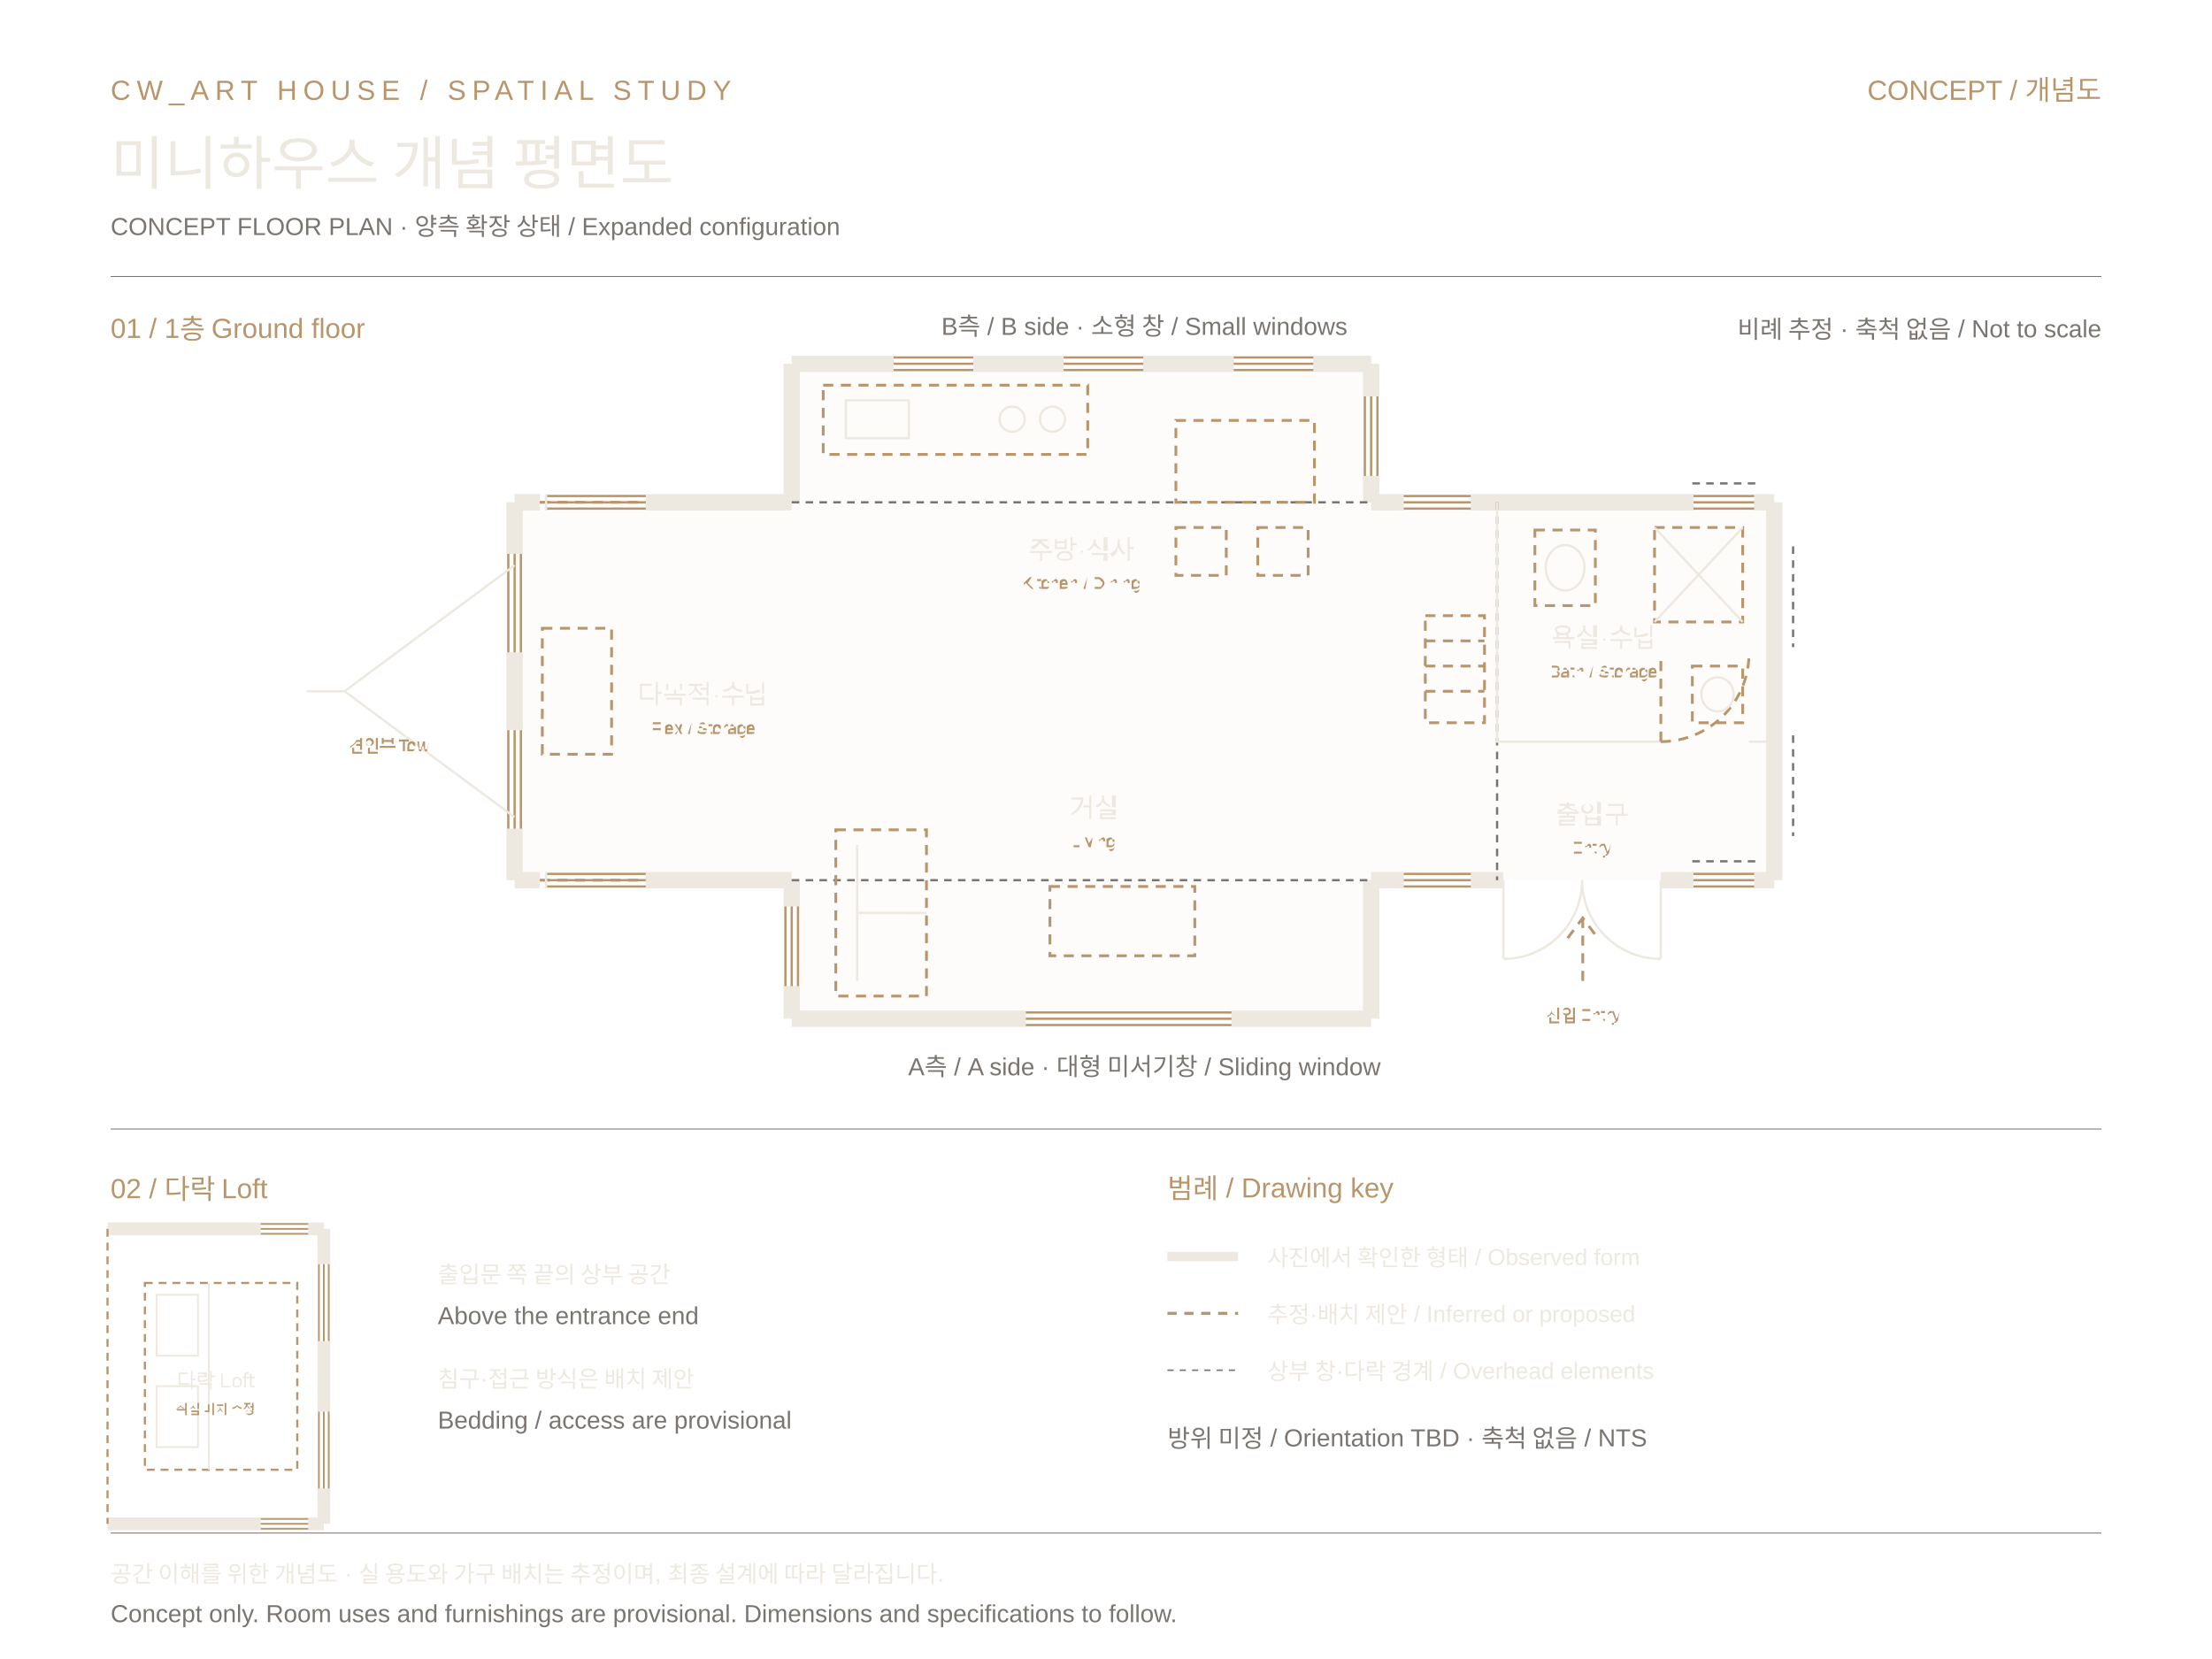
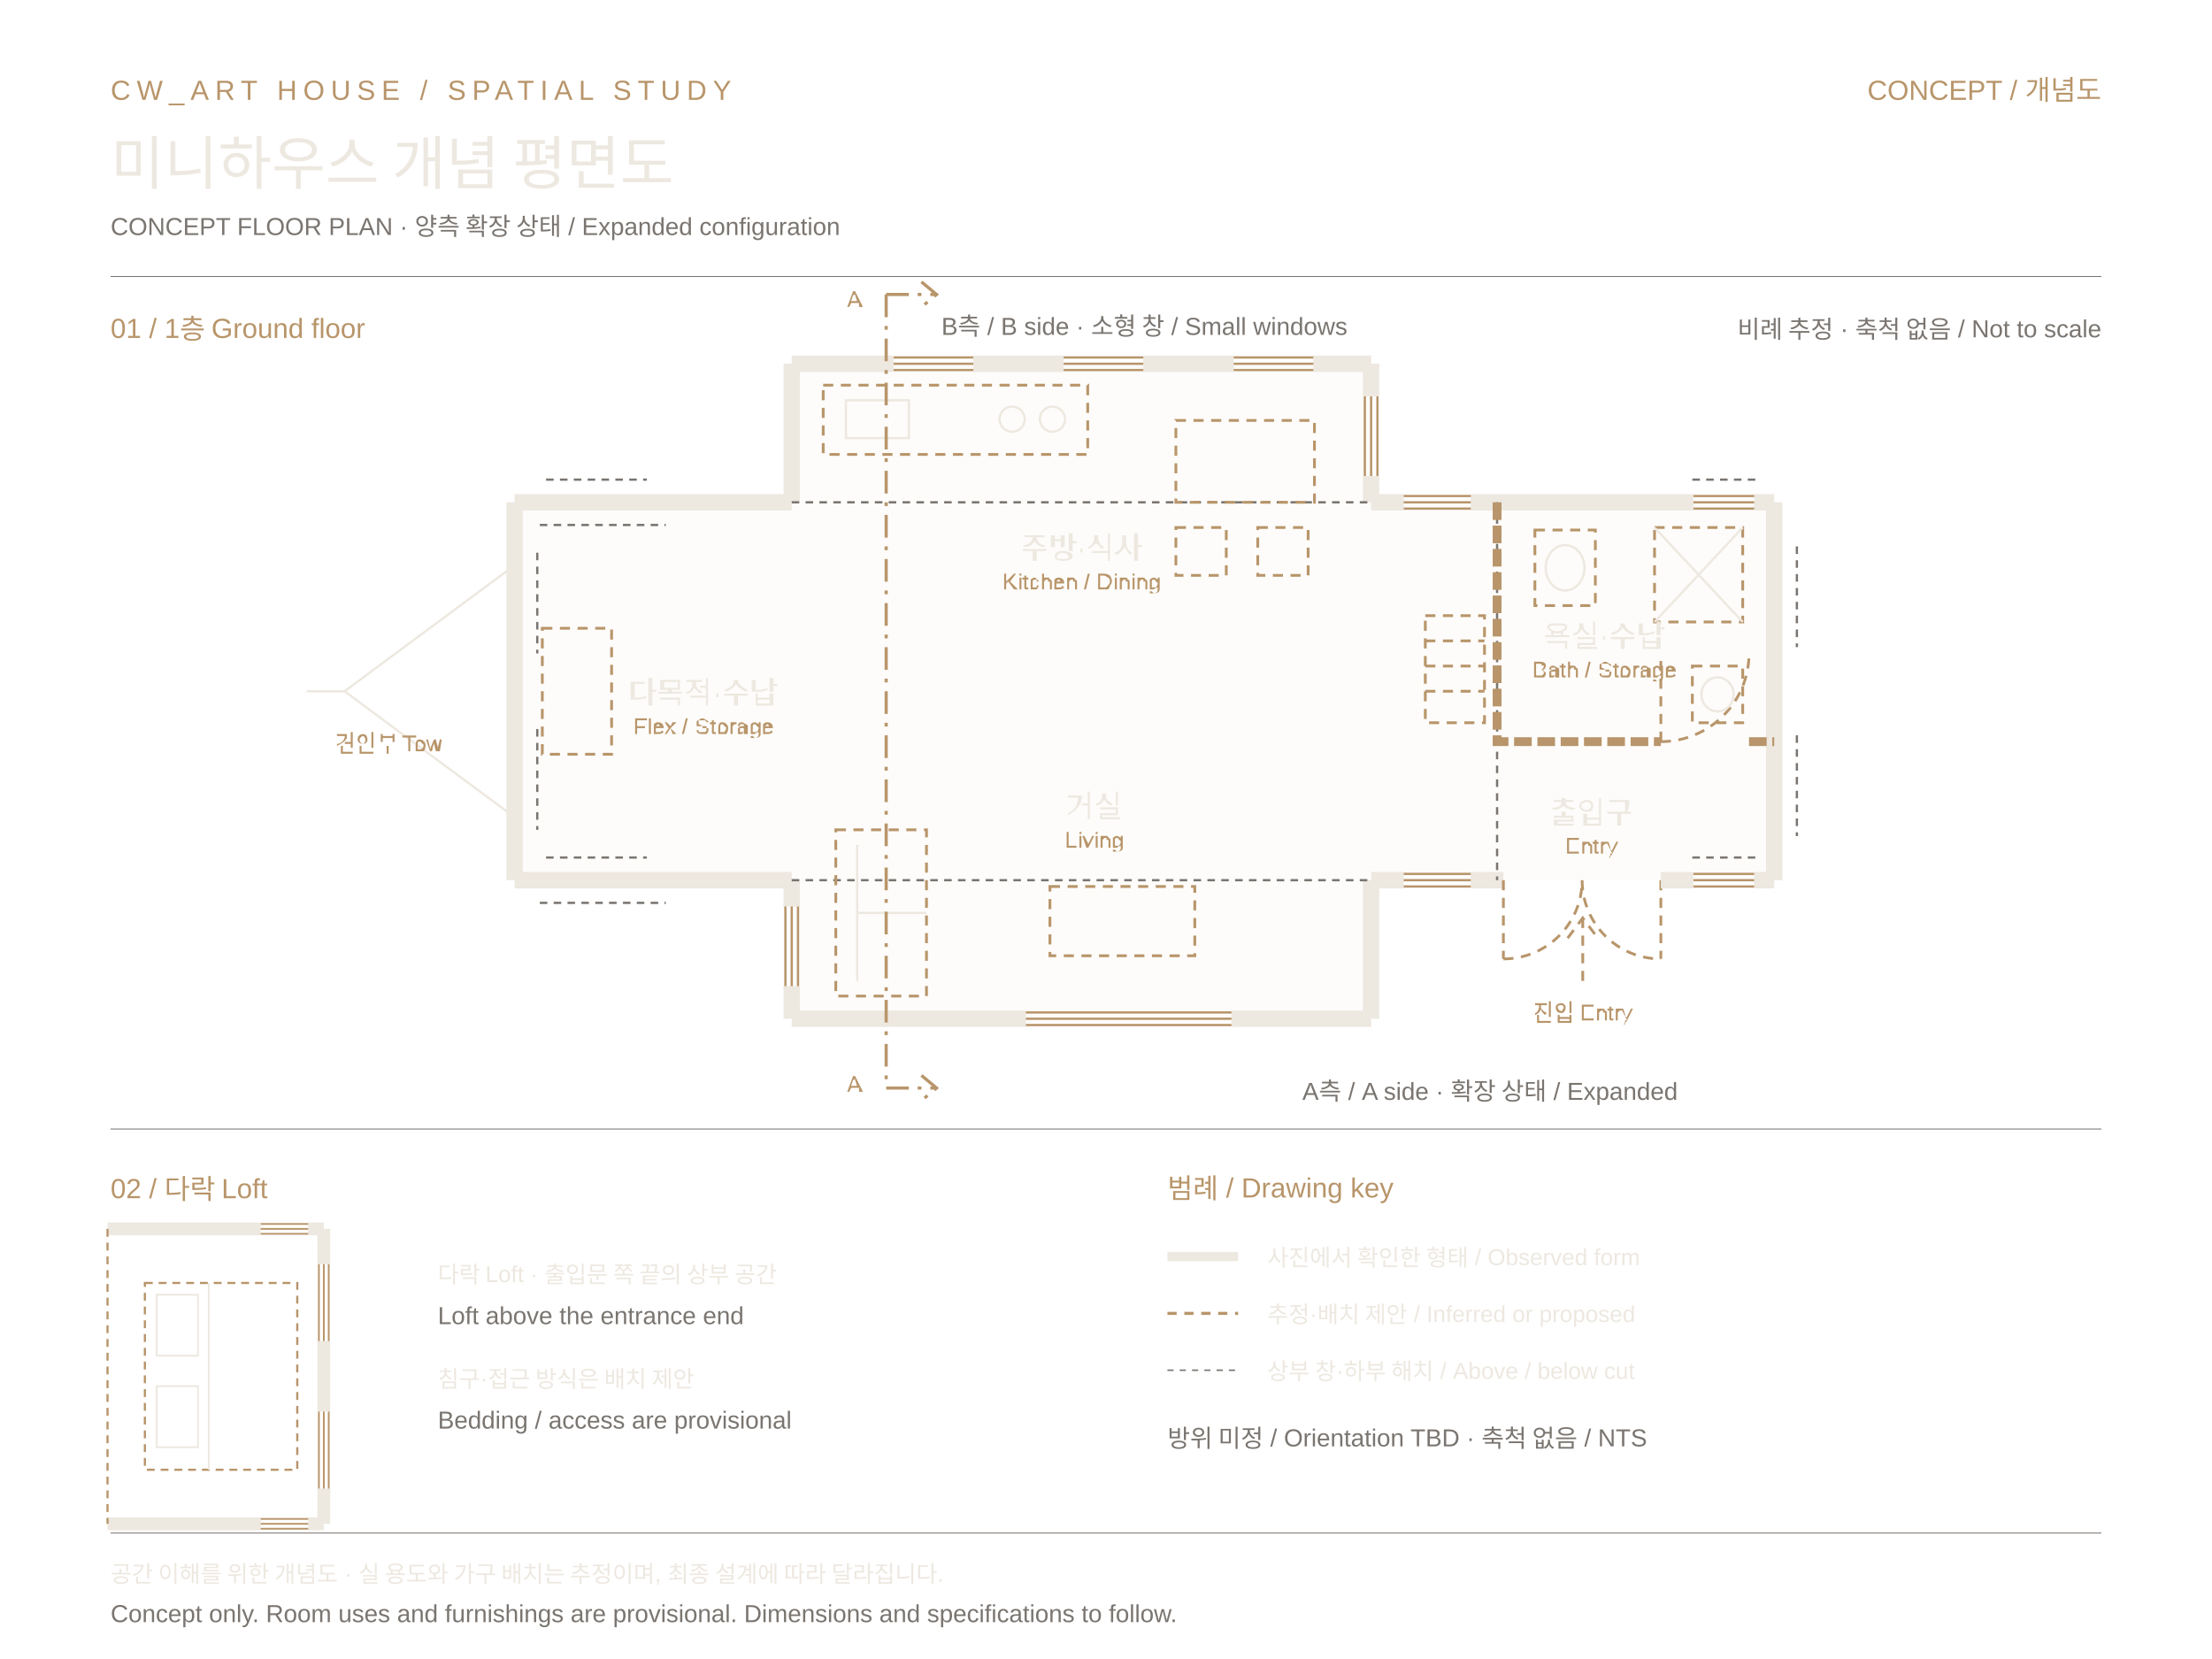
<svg xmlns="http://www.w3.org/2000/svg" viewBox="0 0 1440 1080" role="img" aria-labelledby="title desc">
  <defs>
    <pattern id="hatch" width=".12" height=".12" patternUnits="userSpaceOnUse" patternTransform="rotate(45)">
      <path d="M0 0V.12" stroke="#b8956a" stroke-width=".02" />
    </pattern>
  </defs>
  <style>
text{font-family:Arial,'Malgun Gothic',sans-serif;fill:#ede8e0}
.wall{fill:#ede8e0;stroke:none}.fine{fill:none;stroke:#ede8e0;stroke-width:.018}.window{fill:none;stroke:#b8956a;stroke-width:.018}
.guess{fill:none;stroke:#b8956a;stroke-width:.022;stroke-dasharray:.08 .06}.overhead{fill:none;stroke:#7a7570;stroke-width:.018;stroke-dasharray:.06 .05}
- .room{font-size:.21px;text-anchor:middle}.english{font-size:.135px;text-anchor:middle;fill:#b8956a}
+ .room{font-size:.24px;text-anchor:middle}.english{font-size:.18px;text-anchor:middle;fill:#b8956a}#room-loft .english{font-size:.23px}
.room-hit{fill:#b8956a;fill-opacity:0;stroke:none}g[id^="room-"]:hover .room-hit{fill-opacity:.12}
.meta{font-size:16px;fill:#7a7570}.sub{font-size:18px;fill:#b8956a}.small{font-size:15px;fill:#ede8e0}
</style>
  <text x="72" y="65" class="sub" letter-spacing="4">CW_ART HOUSE / SPATIAL STUDY</text>
  <text x="72" y="120" font-size="38">미니하우스 개념 평면도</text>
  <text x="72" y="153" class="meta">CONCEPT FLOOR PLAN · 양측 확장 상태 / Expanded configuration</text>
  <text x="1368" y="65" class="sub" text-anchor="end">CONCEPT / 개념도</text>
  <path d="M72 180H1368" stroke="#7a7570" stroke-width=".6" />
  <text x="72" y="220" class="sub">01 / 1층 Ground floor</text>
  <text x="1368" y="220" class="meta" text-anchor="end">비례 추정 · 축척 없음 / Not to scale</text>
  <g transform="translate(745 450) scale(82)">
    <path d="M-5 -1.5H-2.8V-2.6H1.8V-1.5H5V1.5H1.8V2.6H-2.8V1.5H-5Z" fill="#b8956a" fill-opacity=".035" />
    <g id="wall-tow-end" transform="translate(-5 0) rotate(90)">
-       <rect class="wall" x="-1.5" y="-0.065" width="0.4" height="0.13" />
-       <path class="window" d="M-1.1 -0.05L-0.3 -0.05" />
-       <path class="window" d="M-1.1 0L-0.3 0" />
-       <path class="window" d="M-1.1 0.05L-0.3 0.05" />
-       <path class="fine" d="M-1.1 -0.065L-1.1 0.065" />
-       <path class="fine" d="M-0.3 -0.065L-0.3 0.065" />
-       <rect class="wall" x="-0.3" y="-0.065" width="0.6" height="0.13" />
-       <path class="window" d="M0.3 -0.05L1.1 -0.05" />
-       <path class="window" d="M0.3 0L1.1 0" />
-       <path class="window" d="M0.3 0.05L1.1 0.05" />
-       <path class="fine" d="M0.3 -0.065L0.3 0.065" />
-       <path class="fine" d="M1.1 -0.065L1.1 0.065" />
-       <rect class="wall" x="1.1" y="-0.065" width="0.4" height="0.13" />
+       <rect class="wall" x="-1.5" y="-0.065" width="3" height="0.13" />
+       <g data-opening="tow-end-0" data-level="above">
+         <path class="overhead" d="M-1.1 -0.18L-0.3 -0.18" />
+       </g>
+       <g data-opening="tow-end-1" data-level="above">
+         <path class="overhead" d="M0.3 -0.18L1.1 -0.18" />
+       </g>
    </g>
    <g id="wall-loft-end" transform="translate(5 0) rotate(90)">
      <rect class="wall" x="-1.5" y="-0.065" width="3" height="0.13" />
-       <path class="overhead" d="M-1.15 -0.15L-0.35 -0.15" />
-       <path class="overhead" d="M0.35 -0.15L1.15 -0.15" />
+       <g data-opening="loft-end-0" data-level="above">
+         <path class="overhead" d="M-1.15 -0.18L-0.35 -0.18" />
+       </g>
+       <g data-opening="loft-end-1" data-level="above">
+         <path class="overhead" d="M0.35 -0.18L1.15 -0.18" />
+       </g>
    </g>
    <g id="wall-a-tow" transform="translate(0 1.5)">
-       <rect class="wall" x="-5" y="-0.065" width="0.2" height="0.13" />
-       <path class="guess" d="M-4.8 0L-3.8 0" />
-       <path class="window" d="M-4.75 -0.05L-3.95 -0.05" />
-       <path class="window" d="M-4.75 0L-3.95 0" />
-       <path class="window" d="M-4.75 0.05L-3.95 0.05" />
-       <path class="fine" d="M-4.75 -0.065L-4.75 0.065" />
-       <path class="fine" d="M-3.95 -0.065L-3.95 0.065" />
-       <rect class="wall" x="-3.95" y="-0.065" width="1.15" height="0.13" />
+       <rect class="wall" x="-5" y="-0.065" width="2.2" height="0.13" />
+       <g data-opening="a-tow-0" data-level="above">
+         <path class="overhead" d="M-4.75 -0.18L-3.95 -0.18" />
+       </g>
+       <g data-opening="a-tow-1" data-level="below">
+         <path class="overhead" d="M-4.8 0.18L-3.8 0.18" />
+       </g>
    </g>
    <g id="wall-b-tow" transform="translate(0 -1.5)">
-       <rect class="wall" x="-5" y="-0.065" width="0.2" height="0.13" />
-       <path class="guess" d="M-4.8 0L-3.8 0" />
-       <path class="window" d="M-4.75 -0.05L-3.95 -0.05" />
-       <path class="window" d="M-4.75 0L-3.95 0" />
-       <path class="window" d="M-4.75 0.05L-3.95 0.05" />
-       <path class="fine" d="M-4.75 -0.065L-4.75 0.065" />
-       <path class="fine" d="M-3.95 -0.065L-3.95 0.065" />
-       <rect class="wall" x="-3.95" y="-0.065" width="1.15" height="0.13" />
+       <rect class="wall" x="-5" y="-0.065" width="2.2" height="0.13" />
+       <g data-opening="b-tow-0" data-level="above">
+         <path class="overhead" d="M-4.75 -0.18L-3.95 -0.18" />
+       </g>
+       <g data-opening="b-tow-1" data-level="below">
+         <path class="overhead" d="M-4.8 0.18L-3.8 0.18" />
+       </g>
    </g>
    <g id="wall-a-entry" transform="translate(0 1.5)">
      <rect class="wall" x="1.8" y="-0.065" width="0.25" height="0.13" />
-       <path class="window" d="M2.05 -0.05L2.6 -0.05" />
-       <path class="window" d="M2.05 0L2.6 0" />
-       <path class="window" d="M2.05 0.05L2.6 0.05" />
-       <path class="fine" d="M2.05 -0.065L2.05 0.065" />
-       <path class="fine" d="M2.6 -0.065L2.6 0.065" />
+       <g data-opening="a-entry-0" data-level="cut">
+         <path class="window" d="M2.05 -0.05L2.6 -0.05" />
+         <path class="window" d="M2.05 0L2.6 0" />
+         <path class="window" d="M2.05 0.05L2.6 0.05" />
+         <path class="fine" d="M2.05 -0.065L2.05 0.065" />
+         <path class="fine" d="M2.6 -0.065L2.6 0.065" />
+       </g>
      <rect class="wall" x="2.6" y="-0.065" width="0.25" height="0.13" />
-       <path class="fine" d="M2.85 0v0.625m1.25 -0.625v0.625M2.85 0.625a0.625 0.625 0 0 0 0.625 -0.625m0 0a0.625 0.625 0 0 0 0.625 0.625" />
+       <g data-opening="a-entry-1" data-level="cut">
+         <path class="guess" d="M2.85 0v0.625m1.25 -0.625v0.625M2.85 0.625a0.625 0.625 0 0 0 0.625 -0.625m0 0a0.625 0.625 0 0 0 0.625 0.625" />
+       </g>
      <rect class="wall" x="4.1" y="-0.065" width="0.25" height="0.13" />
-       <path class="window" d="M4.35 -0.05L4.85 -0.05" />
-       <path class="window" d="M4.35 0L4.85 0" />
-       <path class="window" d="M4.35 0.05L4.85 0.05" />
-       <path class="fine" d="M4.35 -0.065L4.35 0.065" />
-       <path class="fine" d="M4.85 -0.065L4.85 0.065" />
+       <g data-opening="a-entry-2" data-level="cut">
+         <path class="window" d="M4.35 -0.05L4.85 -0.05" />
+         <path class="window" d="M4.35 0L4.85 0" />
+         <path class="window" d="M4.35 0.05L4.85 0.05" />
+         <path class="fine" d="M4.35 -0.065L4.35 0.065" />
+         <path class="fine" d="M4.85 -0.065L4.85 0.065" />
+       </g>
      <rect class="wall" x="4.85" y="-0.065" width="0.15" height="0.13" />
-       <path class="overhead" d="M4.35 -0.15L4.85 -0.15" />
+       <g data-opening="a-entry-3" data-level="above">
+         <path class="overhead" d="M4.35 -0.18L4.85 -0.18" />
+       </g>
    </g>
    <g id="wall-b-rear" transform="translate(0 -1.5)">
      <rect class="wall" x="1.8" y="-0.065" width="0.25" height="0.13" />
-       <path class="window" d="M2.05 -0.05L2.6 -0.05" />
-       <path class="window" d="M2.05 0L2.6 0" />
-       <path class="window" d="M2.05 0.05L2.6 0.05" />
-       <path class="fine" d="M2.05 -0.065L2.05 0.065" />
-       <path class="fine" d="M2.6 -0.065L2.6 0.065" />
+       <g data-opening="b-rear-0" data-level="cut">
+         <path class="window" d="M2.05 -0.05L2.6 -0.05" />
+         <path class="window" d="M2.05 0L2.6 0" />
+         <path class="window" d="M2.05 0.05L2.6 0.05" />
+         <path class="fine" d="M2.05 -0.065L2.05 0.065" />
+         <path class="fine" d="M2.6 -0.065L2.6 0.065" />
+       </g>
      <rect class="wall" x="2.6" y="-0.065" width="1.75" height="0.13" />
-       <path class="window" d="M4.35 -0.05L4.85 -0.05" />
-       <path class="window" d="M4.35 0L4.85 0" />
-       <path class="window" d="M4.35 0.05L4.85 0.05" />
-       <path class="fine" d="M4.35 -0.065L4.35 0.065" />
-       <path class="fine" d="M4.85 -0.065L4.85 0.065" />
+       <g data-opening="b-rear-1" data-level="cut">
+         <path class="window" d="M4.35 -0.05L4.85 -0.05" />
+         <path class="window" d="M4.35 0L4.85 0" />
+         <path class="window" d="M4.35 0.05L4.85 0.05" />
+         <path class="fine" d="M4.35 -0.065L4.35 0.065" />
+         <path class="fine" d="M4.85 -0.065L4.85 0.065" />
+       </g>
      <rect class="wall" x="4.85" y="-0.065" width="0.15" height="0.13" />
-       <path class="overhead" d="M4.35 -0.15L4.85 -0.15" />
+       <g data-opening="b-rear-2" data-level="above">
+         <path class="overhead" d="M4.35 -0.18L4.85 -0.18" />
+       </g>
    </g>
    <g id="wall-a-pod" transform="translate(0 2.6)">
      <rect class="wall" x="-2.8" y="-0.065" width="1.85" height="0.13" />
-       <path class="window" d="M-0.95 -0.05L0.7 -0.05" />
-       <path class="window" d="M-0.95 0L0.7 0" />
-       <path class="window" d="M-0.95 0.05L0.7 0.05" />
-       <path class="fine" d="M-0.95 -0.065L-0.95 0.065" />
-       <path class="fine" d="M0.7 -0.065L0.7 0.065" />
+       <g data-opening="a-pod-0" data-level="cut">
+         <path class="window" d="M-0.95 -0.05L0.7 -0.05" />
+         <path class="window" d="M-0.95 0L0.7 0" />
+         <path class="window" d="M-0.95 0.05L0.7 0.05" />
+         <path class="fine" d="M-0.95 -0.065L-0.95 0.065" />
+         <path class="fine" d="M0.7 -0.065L0.7 0.065" />
+       </g>
      <rect class="wall" x="0.7" y="-0.065" width="1.1" height="0.13" />
    </g>
    <g id="wall-b-pod" transform="translate(0 -2.6)">
      <rect class="wall" x="-2.8" y="-0.065" width="0.8" height="0.13" />
-       <path class="window" d="M-2 -0.05L-1.35 -0.05" />
-       <path class="window" d="M-2 0L-1.35 0" />
-       <path class="window" d="M-2 0.05L-1.35 0.05" />
-       <path class="fine" d="M-2 -0.065L-2 0.065" />
-       <path class="fine" d="M-1.35 -0.065L-1.35 0.065" />
+       <g data-opening="b-pod-0" data-level="cut">
+         <path class="window" d="M-2 -0.05L-1.35 -0.05" />
+         <path class="window" d="M-2 0L-1.35 0" />
+         <path class="window" d="M-2 0.05L-1.35 0.05" />
+         <path class="fine" d="M-2 -0.065L-2 0.065" />
+         <path class="fine" d="M-1.35 -0.065L-1.35 0.065" />
+       </g>
      <rect class="wall" x="-1.35" y="-0.065" width="0.7" height="0.13" />
-       <path class="window" d="M-0.65 -0.05L0 -0.05" />
-       <path class="window" d="M-0.65 0L0 0" />
-       <path class="window" d="M-0.65 0.05L0 0.05" />
-       <path class="fine" d="M-0.65 -0.065L-0.65 0.065" />
-       <path class="fine" d="M0 -0.065L0 0.065" />
+       <g data-opening="b-pod-1" data-level="cut">
+         <path class="window" d="M-0.65 -0.05L0 -0.05" />
+         <path class="window" d="M-0.65 0L0 0" />
+         <path class="window" d="M-0.65 0.05L0 0.05" />
+         <path class="fine" d="M-0.65 -0.065L-0.65 0.065" />
+         <path class="fine" d="M0 -0.065L0 0.065" />
+       </g>
      <rect class="wall" x="0" y="-0.065" width="0.7" height="0.13" />
-       <path class="window" d="M0.7 -0.05L1.35 -0.05" />
-       <path class="window" d="M0.7 0L1.35 0" />
-       <path class="window" d="M0.7 0.05L1.35 0.05" />
-       <path class="fine" d="M0.7 -0.065L0.7 0.065" />
-       <path class="fine" d="M1.35 -0.065L1.35 0.065" />
+       <g data-opening="b-pod-2" data-level="cut">
+         <path class="window" d="M0.7 -0.05L1.35 -0.05" />
+         <path class="window" d="M0.7 0L1.35 0" />
+         <path class="window" d="M0.7 0.05L1.35 0.05" />
+         <path class="fine" d="M0.7 -0.065L0.7 0.065" />
+         <path class="fine" d="M1.35 -0.065L1.35 0.065" />
+       </g>
      <rect class="wall" x="1.35" y="-0.065" width="0.45" height="0.13" />
    </g>
    <g id="wall-a-pod-tow" transform="translate(-2.8 0) rotate(90)">
      <rect class="wall" x="1.5" y="-0.065" width="0.2" height="0.13" />
-       <path class="window" d="M1.7 -0.05L2.35 -0.05" />
-       <path class="window" d="M1.7 0L2.35 0" />
-       <path class="window" d="M1.7 0.05L2.35 0.05" />
-       <path class="fine" d="M1.7 -0.065L1.7 0.065" />
-       <path class="fine" d="M2.35 -0.065L2.35 0.065" />
+       <g data-opening="a-pod-tow-0" data-level="cut">
+         <path class="window" d="M1.7 -0.05L2.35 -0.05" />
+         <path class="window" d="M1.7 0L2.35 0" />
+         <path class="window" d="M1.7 0.05L2.35 0.05" />
+         <path class="fine" d="M1.7 -0.065L1.7 0.065" />
+         <path class="fine" d="M2.35 -0.065L2.35 0.065" />
+       </g>
      <rect class="wall" x="2.35" y="-0.065" width="0.25" height="0.13" />
    </g>
    <g id="wall-a-pod-rear" transform="translate(1.8 0) rotate(90)">
      <rect class="wall" x="1.5" y="-0.065" width="1.1" height="0.13" />
    </g>
    <g id="wall-b-pod-tow" transform="translate(-2.8 0) rotate(90)">
      <rect class="wall" x="-2.6" y="-0.065" width="1.1" height="0.13" />
    </g>
    <g id="wall-b-pod-rear" transform="translate(1.8 0) rotate(90)">
      <rect class="wall" x="-2.6" y="-0.065" width="0.25" height="0.13" />
-       <path class="window" d="M-2.35 -0.05L-1.7 -0.05" />
-       <path class="window" d="M-2.35 0L-1.7 0" />
-       <path class="window" d="M-2.35 0.05L-1.7 0.05" />
-       <path class="fine" d="M-2.35 -0.065L-2.35 0.065" />
-       <path class="fine" d="M-1.7 -0.065L-1.7 0.065" />
+       <g data-opening="b-pod-rear-0" data-level="cut">
+         <path class="window" d="M-2.35 -0.05L-1.7 -0.05" />
+         <path class="window" d="M-2.35 0L-1.7 0" />
+         <path class="window" d="M-2.35 0.05L-1.7 0.05" />
+         <path class="fine" d="M-2.35 -0.065L-2.35 0.065" />
+         <path class="fine" d="M-1.7 -0.065L-1.7 0.065" />
+       </g>
      <rect class="wall" x="-1.7" y="-0.065" width="0.2" height="0.13" />
    </g>
    <path class="overhead" d="M-2.8 -1.5H1.8M-2.8 1.5H1.8M2.8 -1.5V1.5" />
-     <path class="fine" d="M2.8 -1.5V.4H4.1M4.8 .4H5" />
+     <g id="interior-walls">
+       <path d="M2.8 -1.5V.4H4.1M4.8 .4H5" fill="none" stroke="#b8956a" stroke-width=".07" stroke-dasharray=".14 .045" />
+     </g>
    <path class="guess" d="M4.1 .4v-.7m0 .7a.7 .7 0 0 0 .7 -.7" />
    <g id="furniture-sofa" transform="translate(-2.45 1.1)">
      <rect class="guess" x="0" y="0" width="0.72" height="1.32" />
      <path class="fine" d="M0.17 0.12L0.17 1.2" />
      <path class="fine" d="M0.17 0.66L0.72 0.66" />
    </g>
    <g id="furniture-coffee" transform="translate(-0.75 1.55)">
      <rect class="guess" x="0" y="0" width="1.15" height="0.55" />
    </g>
    <g id="furniture-kitchen" transform="translate(-2.55 -2.43)">
      <rect class="guess" x="0" y="0" width="2.1" height="0.55" />
      <rect class="fine" x="0.18" y="0.12" width="0.5" height="0.3" />
      <circle class="fine" cx="1.5" cy=".27" r=".1" />
      <circle class="fine" cx="1.82" cy=".27" r=".1" />
    </g>
    <g id="furniture-dining" transform="translate(0.25 -2.15)">
      <rect class="guess" x="0" y="0" width="1.1" height="0.65" />
    </g>
    <g id="furniture-chair-1" transform="translate(0.25 -1.3)">
      <rect class="guess" x="0" y="0" width="0.4" height="0.38" />
    </g>
    <g id="furniture-chair-2" transform="translate(0.9 -1.3)">
      <rect class="guess" x="0" y="0" width="0.4" height="0.38" />
    </g>
    <g id="furniture-storage" transform="translate(-4.78 -0.5)">
      <rect class="guess" x="0" y="0" width="0.55" height="1" />
    </g>
    <g id="furniture-shower" transform="translate(4.05 -1.3)">
      <rect class="guess" x="0" y="0" width="0.7" height="0.75" />
      <path class="fine" d="M0 0L0.7 0.75" />
      <path class="fine" d="M0.7 0L0 0.75" />
    </g>
    <g id="furniture-wc" transform="translate(3.1 -1.28)">
      <rect class="guess" x="0" y="0" width="0.48" height="0.6" />
      <ellipse class="fine" cx="0.24" cy="0.3" rx="0.154" ry="0.18" />
    </g>
    <g id="furniture-basin" transform="translate(4.35 -0.2)">
      <rect class="guess" x="0" y="0" width="0.4" height="0.45" />
      <ellipse class="fine" cx="0.2" cy="0.225" rx="0.128" ry="0.135" />
    </g>
    <g id="loft-access" class="guess">
      <path d="M2.23 -.6H2.7V.25H2.23ZM2.23 -.4H2.7M2.23 -.2H2.7M2.23 0H2.7" />
    </g>
    <g id="room-living">
      <rect class="room-hit" x="-1.2" y="0.68" width="1.6" height=".6" rx=".08" />
      <text class="room" x="-0.4" y="1">거실</text>
      <text class="english" x="-0.4" y="1.24">Living</text>
    </g>
    <g id="room-kitchen">
      <rect class="room-hit" x="-1.3" y="-1.37" width="1.6" height=".6" rx=".08" />
      <text class="room" x="-0.5" y="-1.05">주방·식사</text>
      <text class="english" x="-0.5" y="-0.81">Kitchen / Dining</text>
    </g>
    <g id="room-flex">
      <rect class="room-hit" x="-4.3" y="-0.22" width="1.6" height=".6" rx=".08" />
      <text class="room" x="-3.5" y="0.1">다목적·수납</text>
      <text class="english" x="-3.5" y="0.34">Flex / Storage</text>
    </g>
    <g id="room-bathroom">
      <rect class="room-hit" x="2.85" y="-0.67" width="1.6" height=".6" rx=".08" />
      <text class="room" x="3.65" y="-0.35">욕실·수납</text>
      <text class="english" x="3.65" y="-0.11">Bath / Storage</text>
    </g>
    <g id="room-entry">
      <rect class="room-hit" x="2.75" y="0.73" width="1.6" height=".6" rx=".08" />
      <text class="room" x="3.55" y="1.05">출입구</text>
      <text class="english" x="3.55" y="1.29">Entry</text>
    </g>
+     <g id="section-aa" aria-label="A–A 거실 횡단면, 견인부에서 다락 쪽으로 보는 방향">
+       <path d="M-2.05 -3.15V3.15M-2.05 -3.15h.4m-.12 -.1l.12 .1-.12 .1M-2.05 3.15h.4m-.12 -.1l.12 .1-.12 .1" fill="none" stroke="#b8956a" stroke-width=".025" stroke-dasharray=".18 .07 .03 .07" />
+       <text x="-2.3" y="-3.05" class="english">A</text>
+       <text x="-2.3" y="3.18" class="english">A</text>
+     </g>
    <path class="fine" d="M-5 -1L-6.35 0L-5 1M-6.35 0H-6.65" />
    <text x="-6" y=".48" class="english">견인부 Tow</text>
    <path class="guess" d="M3.48 2.3V1.8m-.12 .16l.12 -.16 .12 .16" />
    <text x="3.48" y="2.62" class="english">진입 Entry</text>
  </g>
-   <text x="745" y="700" text-anchor="middle" class="meta">A측 / A side · 대형 미서기창 / Sliding window</text>
+   <text x="970" y="716" text-anchor="middle" class="meta">A측 / A side · 확장 상태 / Expanded</text>
  <text x="745" y="218" text-anchor="middle" class="meta">B측 / B side · 소형 창 / Small windows</text>
  <path d="M72 735H1368" stroke="#7a7570" stroke-width=".6" />
  <text x="72" y="780" class="sub">02 / 다락 Loft</text>
  <g transform="translate(70 800) scale(64)">
    <g transform="translate(-2.8 1.5)">
      <g id="loft-wall-loft-end" transform="translate(5 0) rotate(90)">
        <rect class="wall" x="-1.5" y="-0.065" width="0.35" height="0.13" />
-         <path class="window" d="M-1.15 -0.05L-0.35 -0.05" />
-         <path class="window" d="M-1.15 0L-0.35 0" />
-         <path class="window" d="M-1.15 0.05L-0.35 0.05" />
-         <path class="fine" d="M-1.15 -0.065L-1.15 0.065" />
-         <path class="fine" d="M-0.35 -0.065L-0.35 0.065" />
+         <g data-opening="loft-end-0" data-level="cut">
+           <path class="window" d="M-1.15 -0.05L-0.35 -0.05" />
+           <path class="window" d="M-1.15 0L-0.35 0" />
+           <path class="window" d="M-1.15 0.05L-0.35 0.05" />
+           <path class="fine" d="M-1.15 -0.065L-1.15 0.065" />
+           <path class="fine" d="M-0.35 -0.065L-0.35 0.065" />
+         </g>
        <rect class="wall" x="-0.35" y="-0.065" width="0.7" height="0.13" />
-         <path class="window" d="M0.35 -0.05L1.15 -0.05" />
-         <path class="window" d="M0.35 0L1.15 0" />
-         <path class="window" d="M0.35 0.05L1.15 0.05" />
-         <path class="fine" d="M0.35 -0.065L0.35 0.065" />
-         <path class="fine" d="M1.15 -0.065L1.15 0.065" />
+         <g data-opening="loft-end-1" data-level="cut">
+           <path class="window" d="M0.35 -0.05L1.15 -0.05" />
+           <path class="window" d="M0.35 0L1.15 0" />
+           <path class="window" d="M0.35 0.05L1.15 0.05" />
+           <path class="fine" d="M0.35 -0.065L0.35 0.065" />
+           <path class="fine" d="M1.15 -0.065L1.15 0.065" />
+         </g>
        <rect class="wall" x="1.15" y="-0.065" width="0.35" height="0.13" />
      </g>
      <g id="loft-wall-a-entry" transform="translate(0 1.5)">
        <rect class="wall" x="2.8" y="-0.065" width="1.55" height="0.13" />
-         <path class="window" d="M4.35 -0.05L4.85 -0.05" />
-         <path class="window" d="M4.35 0L4.85 0" />
-         <path class="window" d="M4.35 0.05L4.85 0.05" />
-         <path class="fine" d="M4.35 -0.065L4.35 0.065" />
-         <path class="fine" d="M4.85 -0.065L4.85 0.065" />
+         <g data-opening="a-entry-3" data-level="cut">
+           <path class="window" d="M4.35 -0.05L4.85 -0.05" />
+           <path class="window" d="M4.35 0L4.85 0" />
+           <path class="window" d="M4.35 0.05L4.85 0.05" />
+           <path class="fine" d="M4.35 -0.065L4.35 0.065" />
+           <path class="fine" d="M4.85 -0.065L4.85 0.065" />
+         </g>
        <rect class="wall" x="4.85" y="-0.065" width="0.15" height="0.13" />
      </g>
      <g id="loft-wall-b-rear" transform="translate(0 -1.5)">
        <rect class="wall" x="2.8" y="-0.065" width="1.55" height="0.13" />
-         <path class="window" d="M4.35 -0.05L4.85 -0.05" />
-         <path class="window" d="M4.35 0L4.85 0" />
-         <path class="window" d="M4.35 0.05L4.85 0.05" />
-         <path class="fine" d="M4.35 -0.065L4.35 0.065" />
-         <path class="fine" d="M4.85 -0.065L4.85 0.065" />
+         <g data-opening="b-rear-2" data-level="cut">
+           <path class="window" d="M4.35 -0.05L4.85 -0.05" />
+           <path class="window" d="M4.35 0L4.85 0" />
+           <path class="window" d="M4.35 0.05L4.85 0.05" />
+           <path class="fine" d="M4.35 -0.065L4.35 0.065" />
+           <path class="fine" d="M4.85 -0.065L4.85 0.065" />
+         </g>
        <rect class="wall" x="4.85" y="-0.065" width="0.15" height="0.13" />
      </g>
      <path class="guess" d="M2.8 -1.5V1.5" />
      <g id="furniture-bed" transform="translate(3.18 -0.95)">
        <rect class="guess" x="0" y="0" width="1.55" height="1.9" />
        <rect class="fine" x="0.12" y="0.12" width="0.42" height="0.62" />
        <rect class="fine" x="0.12" y="1.05" width="0.42" height="0.62" />
        <path class="fine" d="M0.65 0L0.65 1.9" />
      </g>
-       <g id="room-loft">
-         <text class="room" x="3.9" y=".12">다락 Loft</text>
-         <text class="english" x="3.9" y=".38">취침 배치 추정</text>
-       </g>
    </g>
  </g>
-   <text x="285" y="835" class="small">출입문 쪽 끝의 상부 공간</text>
-   <text x="285" y="862" class="meta">Above the entrance end</text>
+   <g id="room-loft">
+     <text x="285" y="835" class="small">다락 Loft · 출입문 쪽 끝의 상부 공간</text>
+     <text x="285" y="862" class="meta">Loft above the entrance end</text>
+   </g>
  <text x="285" y="903" class="small">침구·접근 방식은 배치 제안</text>
  <text x="285" y="930" class="meta">Bedding / access are provisional</text>
  <text x="760" y="780" class="sub">범례 / Drawing key</text>
  <path d="M760 818h46" stroke="#ede8e0" stroke-width="6" />
  <text x="825" y="824" class="small">사진에서 확인한 형태 / Observed form</text>
  <path d="M760 855h46" stroke="#b8956a" stroke-width="2" stroke-dasharray="6 5" />
  <text x="825" y="861" class="small">추정·배치 제안 / Inferred or proposed</text>
  <path d="M760 892h46" stroke="#7a7570" stroke-dasharray="4 4" />
-   <text x="825" y="898" class="small">상부 창·다락 경계 / Overhead elements</text>
+   <text x="825" y="898" class="small">상부 창·하부 해치 / Above / below cut</text>
  <text x="760" y="942" class="meta">방위 미정 / Orientation TBD · 축척 없음 / NTS</text>
  <path d="M72 998H1368" stroke="#7a7570" stroke-width=".6" />
  <text x="72" y="1030" class="small">공간 이해를 위한 개념도 · 실 용도와 가구 배치는 추정이며, 최종 설계에 따라 달라집니다.</text>
  <text x="72" y="1056" class="meta">Concept only. Room uses and furnishings are provisional. Dimensions and specifications to follow.</text>
</svg>
